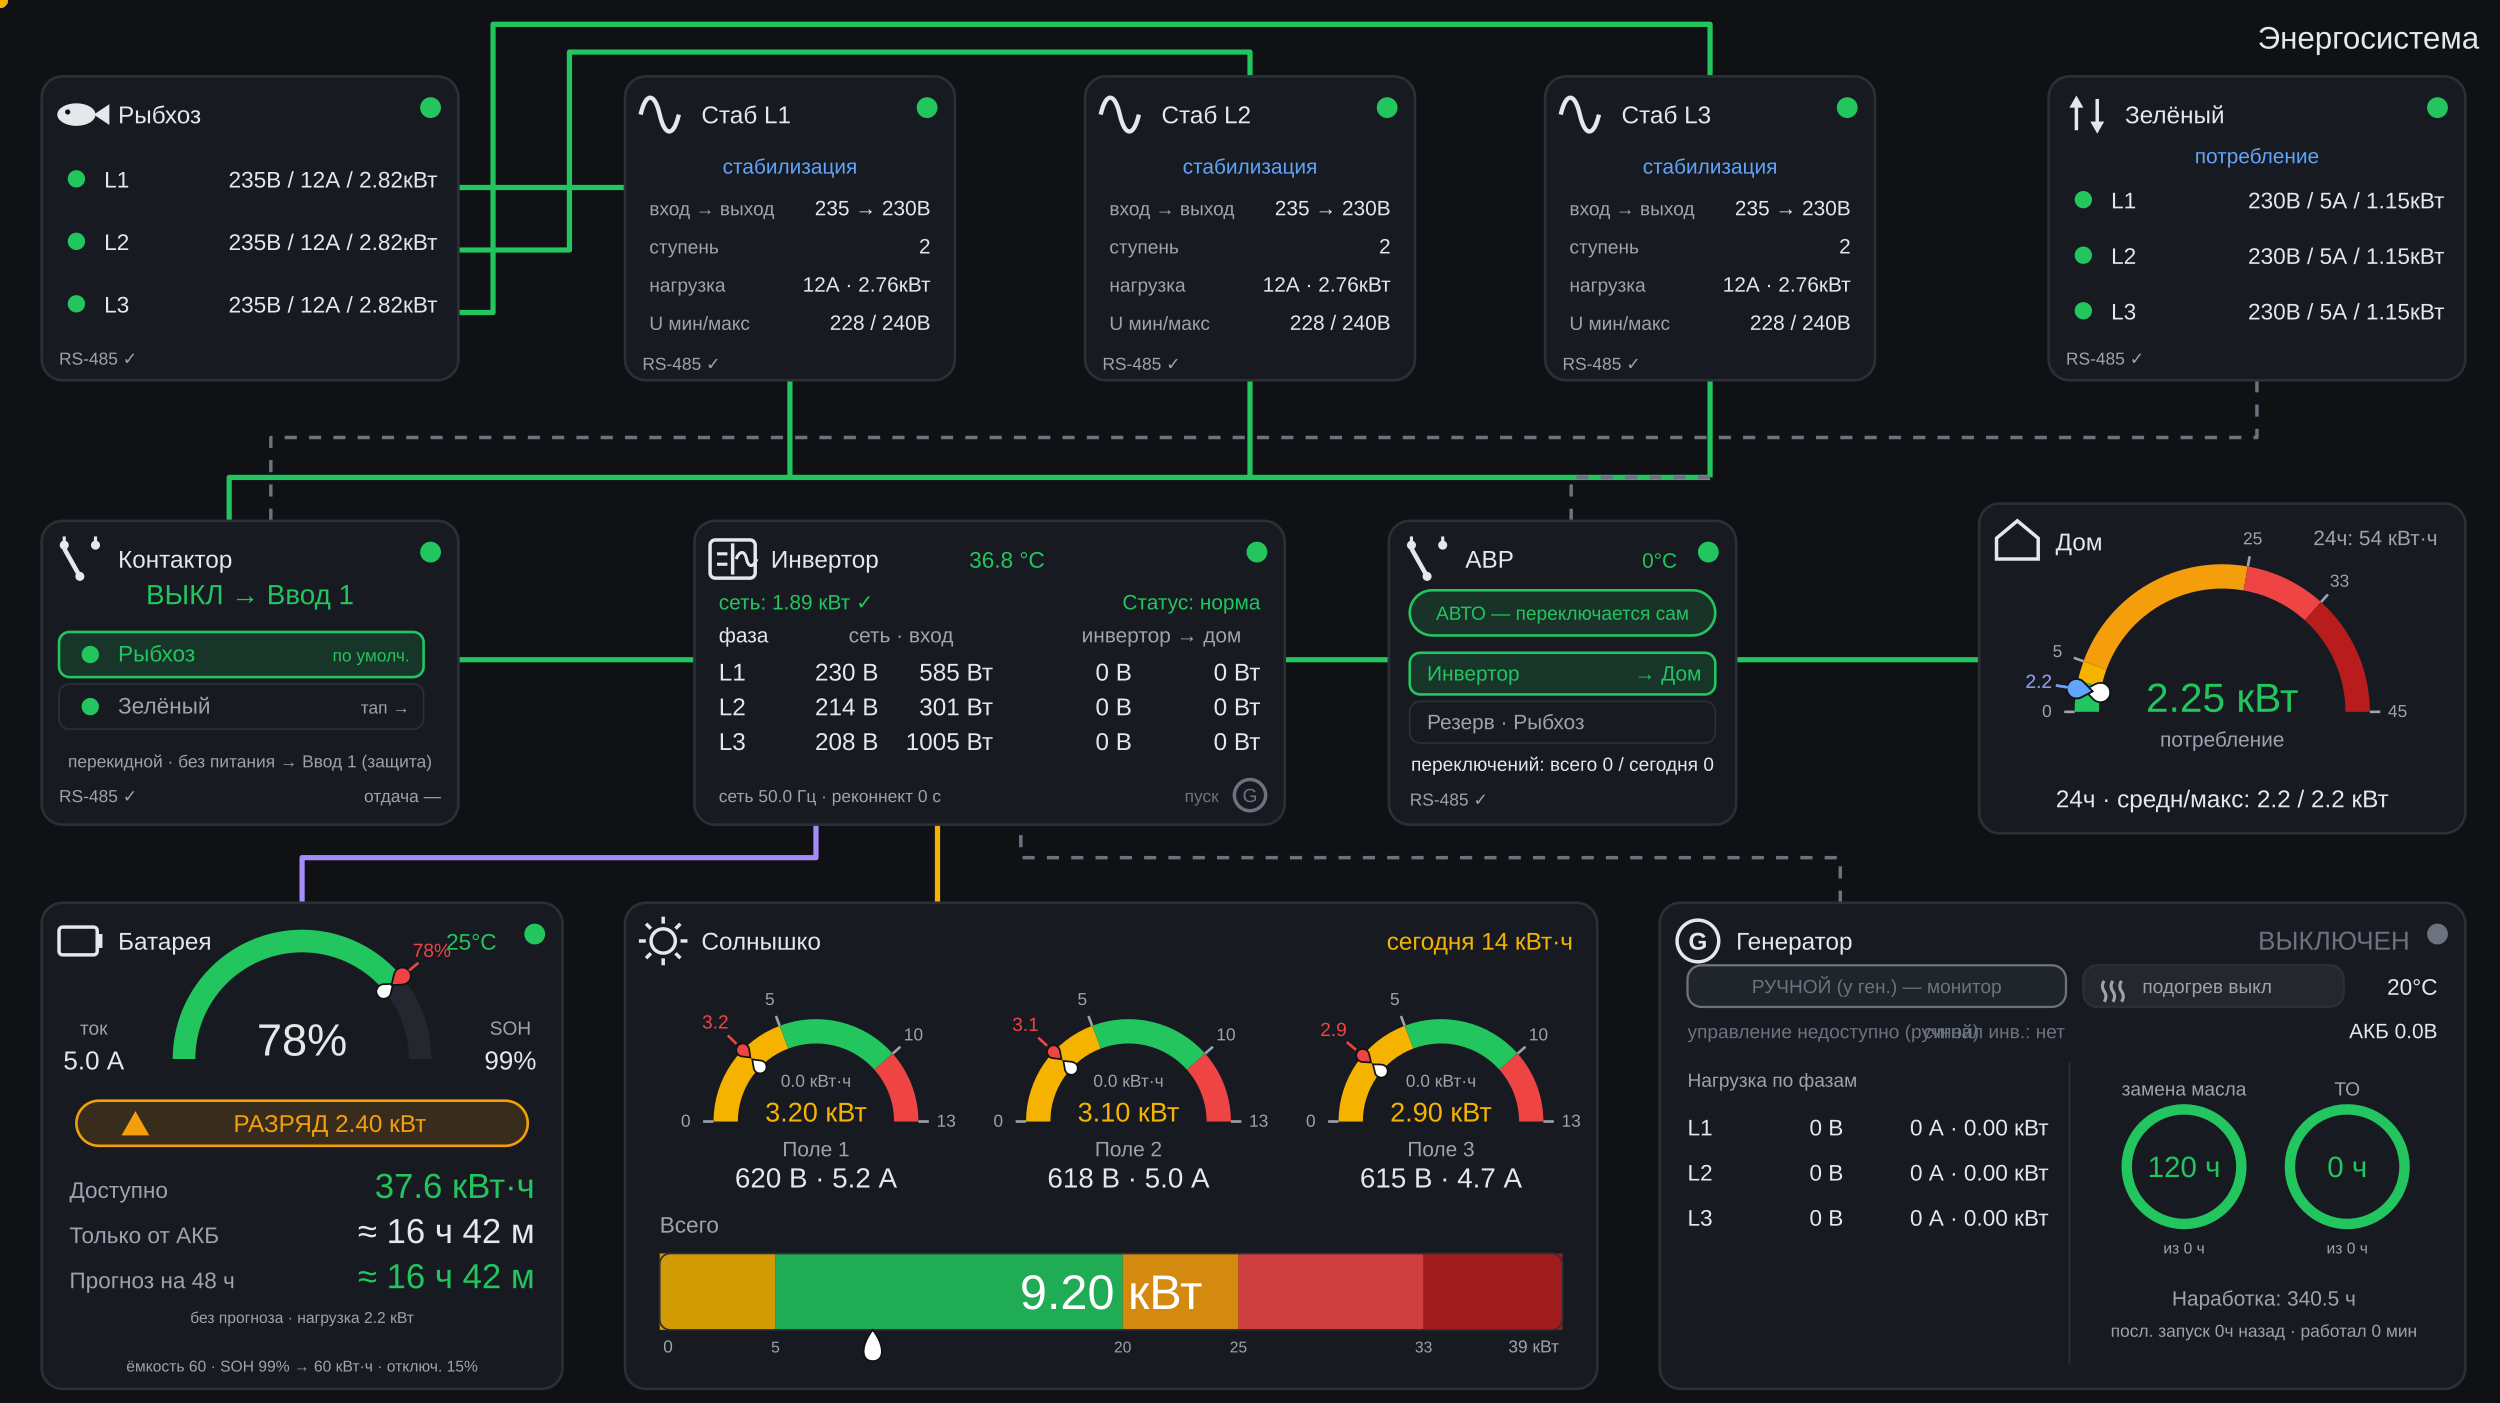
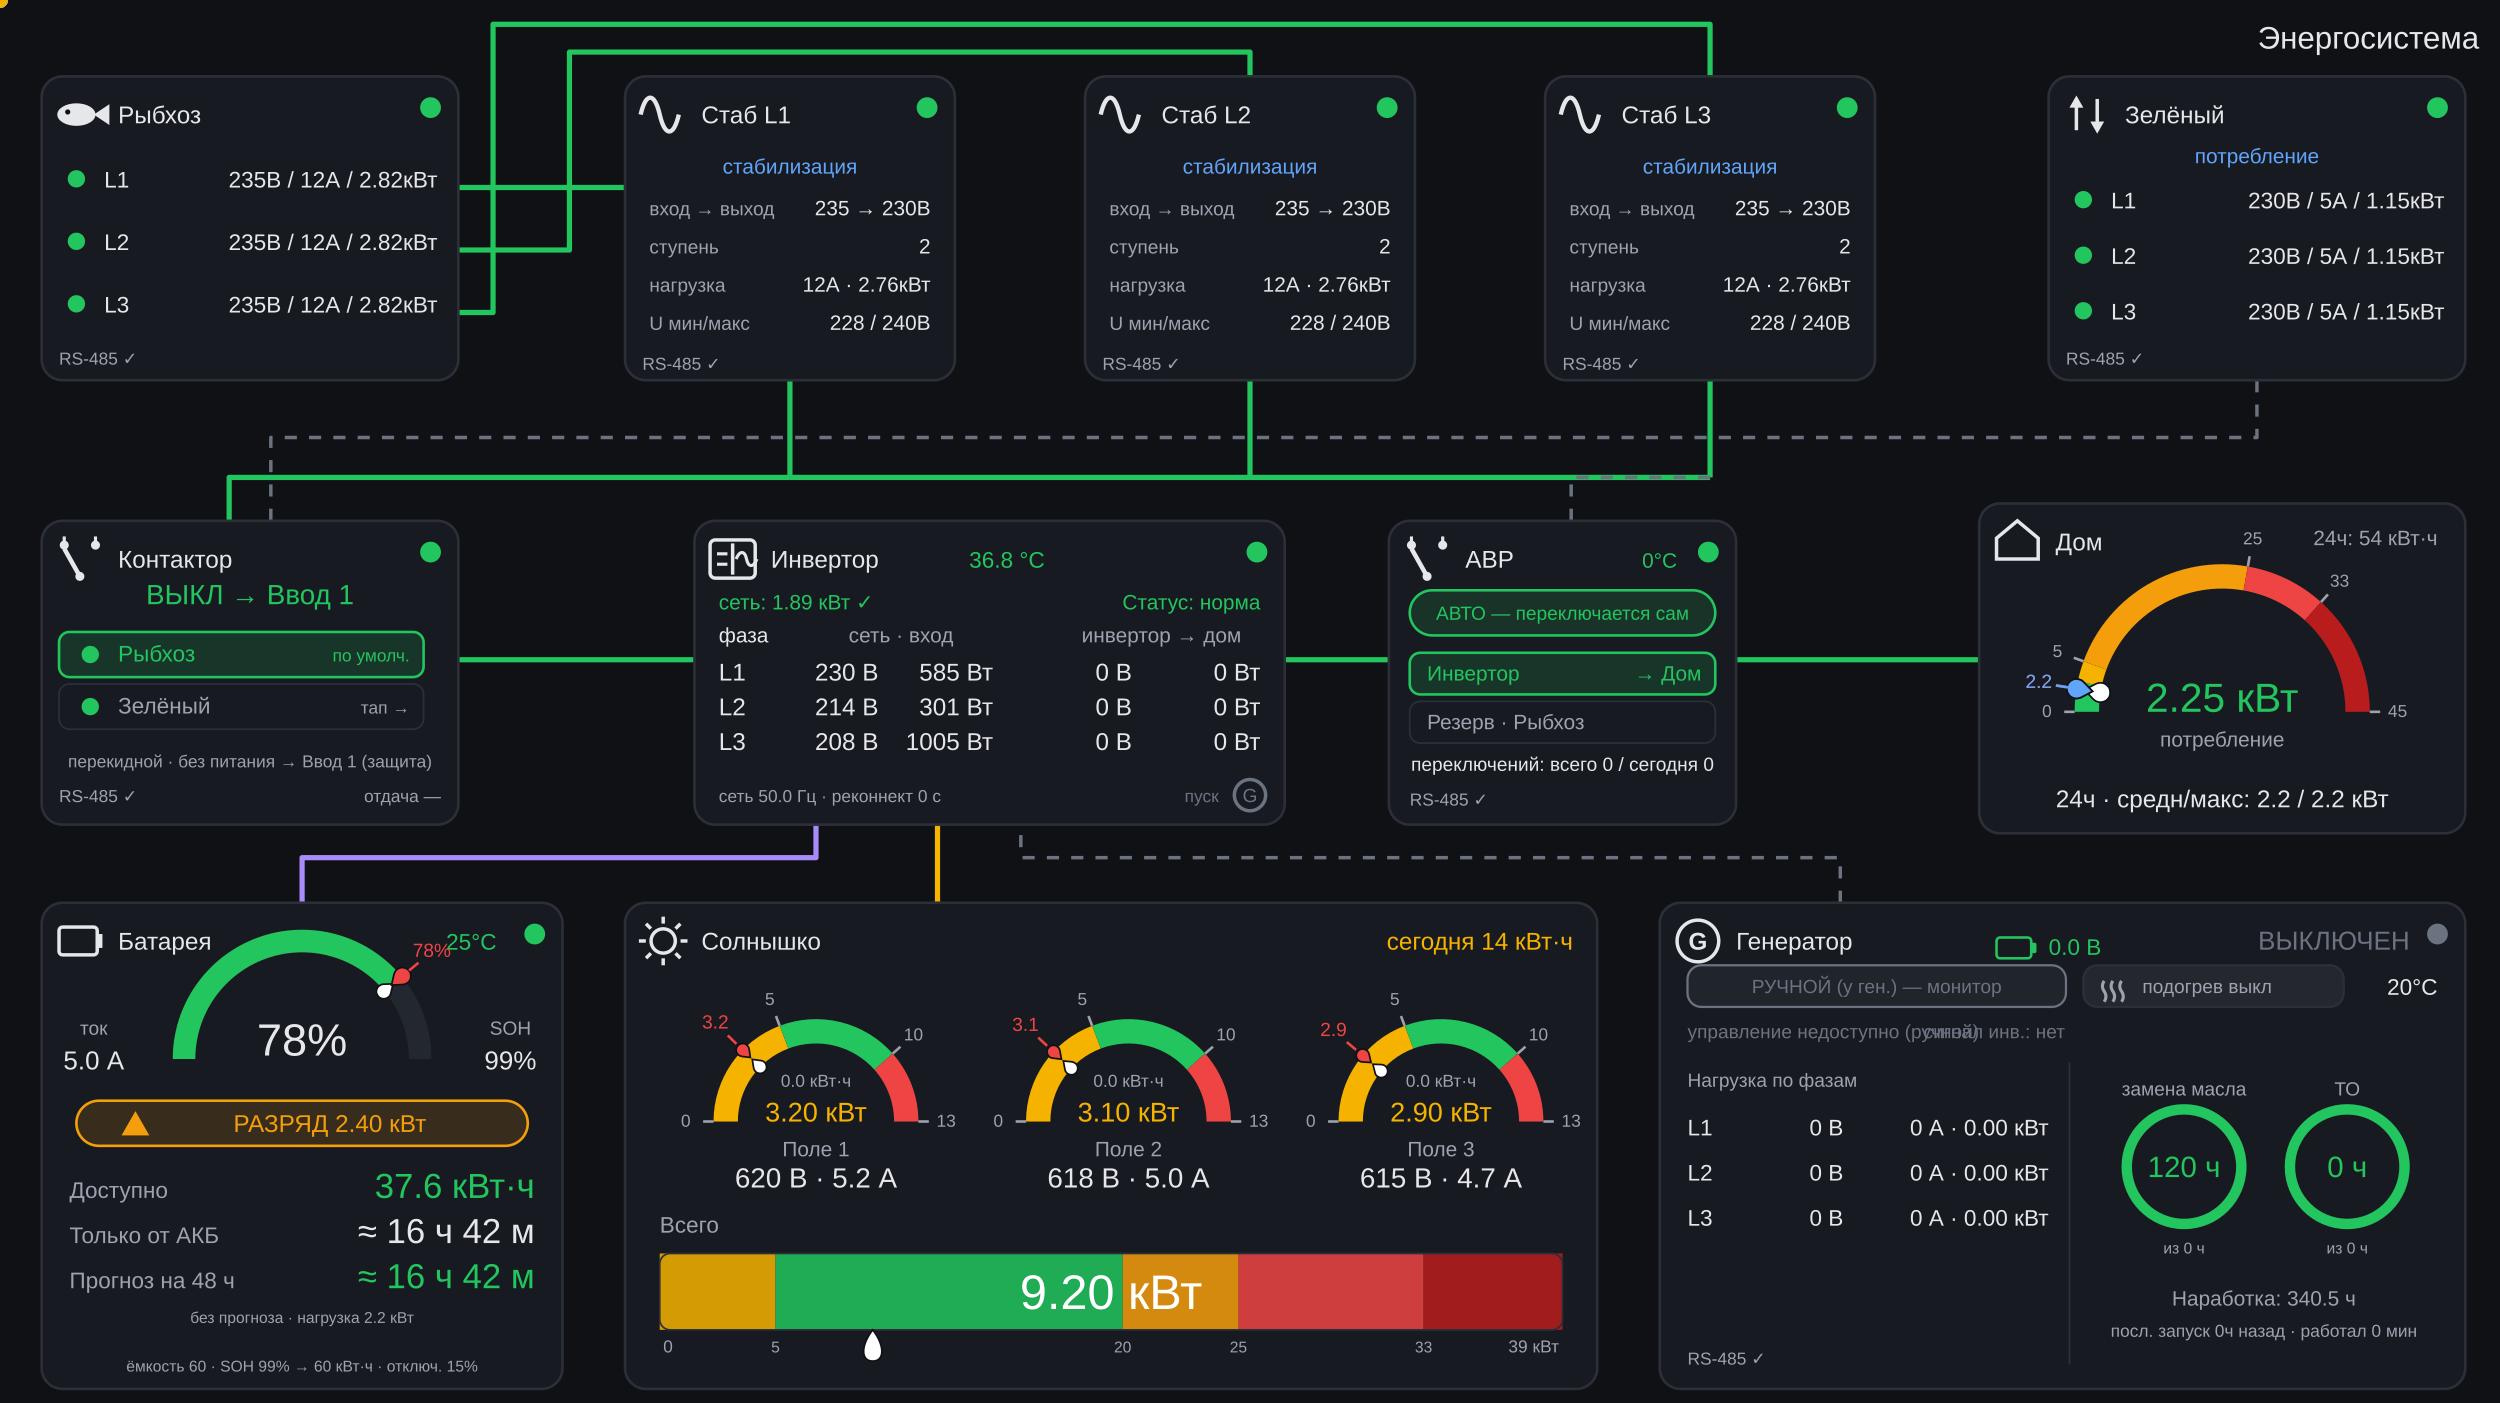
<svg xmlns="http://www.w3.org/2000/svg" viewBox="0 0 1440 808" font-family="Arial,Helvetica,sans-serif">
  <rect x="0" y="0" width="1440" height="830" fill="#0f1115" />
  <text x="1428" y="28" font-size="18" fill="#e5e7eb" text-anchor="end">Энергосистема</text>
  <polyline fill="none" stroke="#22c55e" stroke-width="3" stroke-linejoin="round" points="264,108 360,108 " />
  <circle r="4.5" fill="#22c55e">
    <animateMotion dur="1.85s" repeatCount="indefinite" begin="-0.00s" path="M 264,108 360,108" />
  </circle>
  <polyline fill="none" stroke="#22c55e" stroke-width="3" stroke-linejoin="round" points="264,144 328,144 328,30 720,30 720,44 " />
  <circle r="4.5" fill="#22c55e">
    <animateMotion dur="11.23s" repeatCount="indefinite" begin="-0.00s" path="M 264,144 328,144 328,30 720,30 720,44" />
  </circle>
  <circle r="4.5" fill="#22c55e">
    <animateMotion dur="11.23s" repeatCount="indefinite" begin="-2.25s" path="M 264,144 328,144 328,30 720,30 720,44" />
  </circle>
  <circle r="4.5" fill="#22c55e">
    <animateMotion dur="11.23s" repeatCount="indefinite" begin="-4.49s" path="M 264,144 328,144 328,30 720,30 720,44" />
  </circle>
  <circle r="4.5" fill="#22c55e">
    <animateMotion dur="11.23s" repeatCount="indefinite" begin="-6.74s" path="M 264,144 328,144 328,30 720,30 720,44" />
  </circle>
  <circle r="4.5" fill="#22c55e">
    <animateMotion dur="11.23s" repeatCount="indefinite" begin="-8.98s" path="M 264,144 328,144 328,30 720,30 720,44" />
  </circle>
  <polyline fill="none" stroke="#22c55e" stroke-width="3" stroke-linejoin="round" points="264,180 284,180 284,14 985,14 985,44 " />
  <circle r="4.5" fill="#22c55e">
    <animateMotion dur="17.63s" repeatCount="indefinite" begin="-0.00s" path="M 264,180 284,180 284,14 985,14 985,44" />
  </circle>
  <circle r="4.5" fill="#22c55e">
    <animateMotion dur="17.63s" repeatCount="indefinite" begin="-2.20s" path="M 264,180 284,180 284,14 985,14 985,44" />
  </circle>
  <circle r="4.5" fill="#22c55e">
    <animateMotion dur="17.63s" repeatCount="indefinite" begin="-4.41s" path="M 264,180 284,180 284,14 985,14 985,44" />
  </circle>
  <circle r="4.5" fill="#22c55e">
    <animateMotion dur="17.63s" repeatCount="indefinite" begin="-6.61s" path="M 264,180 284,180 284,14 985,14 985,44" />
  </circle>
  <circle r="4.5" fill="#22c55e">
    <animateMotion dur="17.63s" repeatCount="indefinite" begin="-8.82s" path="M 264,180 284,180 284,14 985,14 985,44" />
  </circle>
  <circle r="4.5" fill="#22c55e">
    <animateMotion dur="17.63s" repeatCount="indefinite" begin="-11.02s" path="M 264,180 284,180 284,14 985,14 985,44" />
  </circle>
  <circle r="4.5" fill="#22c55e">
    <animateMotion dur="17.63s" repeatCount="indefinite" begin="-13.23s" path="M 264,180 284,180 284,14 985,14 985,44" />
  </circle>
  <circle r="4.5" fill="#22c55e">
    <animateMotion dur="17.63s" repeatCount="indefinite" begin="-15.43s" path="M 264,180 284,180 284,14 985,14 985,44" />
  </circle>
  <polyline fill="none" stroke="#22c55e" stroke-width="3" stroke-linejoin="round" points="455,219 455,275 " />
  <circle r="4.5" fill="#22c55e">
    <animateMotion dur="0.92s" repeatCount="indefinite" begin="-0.00s" path="M 455,219 455,275" />
  </circle>
  <polyline fill="none" stroke="#22c55e" stroke-width="3" stroke-linejoin="round" points="720,219 720,275 " />
  <circle r="4.5" fill="#22c55e">
    <animateMotion dur="0.92s" repeatCount="indefinite" begin="-0.00s" path="M 720,219 720,275" />
  </circle>
  <polyline fill="none" stroke="#22c55e" stroke-width="3" stroke-linejoin="round" points="985,219 985,275 " />
  <circle r="4.5" fill="#22c55e">
    <animateMotion dur="0.92s" repeatCount="indefinite" begin="-0.00s" path="M 985,219 985,275" />
  </circle>
  <polyline fill="none" stroke="#22c55e" stroke-width="3" stroke-linejoin="round" points="455,275 985,275 " />
  <polyline fill="none" stroke="#22c55e" stroke-width="3" stroke-linejoin="round" points="455,275 132,275 132,300 " />
  <circle r="4.5" fill="#22c55e">
    <animateMotion dur="5.70s" repeatCount="indefinite" begin="-0.00s" path="M 455,275 132,275 132,300" />
  </circle>
  <circle r="4.5" fill="#22c55e">
    <animateMotion dur="5.70s" repeatCount="indefinite" begin="-1.90s" path="M 455,275 132,275 132,300" />
  </circle>
  <circle r="4.5" fill="#22c55e">
    <animateMotion dur="5.70s" repeatCount="indefinite" begin="-3.80s" path="M 455,275 132,275 132,300" />
  </circle>
  <polyline fill="none" stroke="#6b7280" stroke-width="2" stroke-linejoin="round" stroke-dasharray="7 7" points="985,275 905,275 905,300 " />
  <polyline fill="none" stroke="#6b7280" stroke-width="2" stroke-linejoin="round" stroke-dasharray="7 7" points="1300,219 1300,252 156,252 156,300 " />
  <polyline fill="none" stroke="#22c55e" stroke-width="3" stroke-linejoin="round" points="264,380 400,380 " />
  <circle r="4.5" fill="#22c55e">
    <animateMotion dur="2.62s" repeatCount="indefinite" begin="-0.00s" path="M 264,380 400,380" />
  </circle>
  <polyline fill="none" stroke="#22c55e" stroke-width="3" stroke-linejoin="round" points="740,380 800,380 " />
  <circle r="4.5" fill="#22c55e">
    <animateMotion dur="0.86s" repeatCount="indefinite" begin="-0.00s" path="M 740,380 800,380" />
  </circle>
  <polyline fill="none" stroke="#22c55e" stroke-width="3" stroke-linejoin="round" points="1000,380 1140,380 " />
  <circle r="4.5" fill="#22c55e">
    <animateMotion dur="2.30s" repeatCount="indefinite" begin="-0.00s" path="M 1000,380 1140,380" />
  </circle>
  <polyline fill="none" stroke="#a78bfa" stroke-width="3" stroke-linejoin="round" points="174,520 174,494 470,494 470,475 " />
  <circle r="4.5" fill="#a78bfa">
    <animateMotion dur="6.13s" repeatCount="indefinite" begin="-0.00s" path="M 174,520 174,494 470,494 470,475" />
  </circle>
  <circle r="4.5" fill="#a78bfa">
    <animateMotion dur="6.13s" repeatCount="indefinite" begin="-2.04s" path="M 174,520 174,494 470,494 470,475" />
  </circle>
  <circle r="4.5" fill="#a78bfa">
    <animateMotion dur="6.13s" repeatCount="indefinite" begin="-4.09s" path="M 174,520 174,494 470,494 470,475" />
  </circle>
  <polyline fill="none" stroke="#f5b300" stroke-width="3" stroke-linejoin="round" points="540,520 540,475 " />
  <circle r="4.5" fill="#f5b300">
    <animateMotion dur="0.39s" repeatCount="indefinite" begin="-0.00s" path="M 540,520 540,475" />
  </circle>
  <polyline fill="none" stroke="#6b7280" stroke-width="2" stroke-linejoin="round" stroke-dasharray="7 7" points="1060,520 1060,494 588,494 588,475 " />
  <rect x="24" y="44" width="240" height="175" rx="12" fill="#171a20" stroke="#2b2f38" stroke-width="1.5" />
  <g fill="#e5e7eb">
    <ellipse cx="44" cy="66" rx="11" ry="6.5" />
    <polygon points="54,66 63,60 63,72" />
  </g>
  <circle cx="39" cy="64.5" r="1.5" fill="#0f1115" />
  <text x="68" y="71" font-size="14" fill="#e5e7eb" text-anchor="start">Рыбхоз</text>
  <circle cx="248" cy="62" r="6" fill="#22c55e" />
  <circle cx="44" cy="103" r="5" fill="#22c55e" />
  <text x="60" y="108" font-size="13" fill="#e5e7eb" text-anchor="start">L1</text>
  <text x="252" y="108" font-size="13" fill="#e5e7eb" text-anchor="end">235В / 12А / 2.82кВт</text>
  <circle cx="44" cy="139" r="5" fill="#22c55e" />
  <text x="60" y="144" font-size="13" fill="#e5e7eb" text-anchor="start">L2</text>
  <text x="252" y="144" font-size="13" fill="#e5e7eb" text-anchor="end">235В / 12А / 2.82кВт</text>
  <circle cx="44" cy="175" r="5" fill="#22c55e" />
  <text x="60" y="180" font-size="13" fill="#e5e7eb" text-anchor="start">L3</text>
  <text x="252" y="180" font-size="13" fill="#e5e7eb" text-anchor="end">235В / 12А / 2.82кВт</text>
  <text x="34" y="210" font-size="10" fill="#9ca3af" text-anchor="start">RS-485 ✓</text>
  <rect x="360" y="44" width="190" height="175" rx="12" fill="#171a20" stroke="#2b2f38" stroke-width="1.5" />
  <path d="M 369 66 c 3,-13 8,-13 11,0 c 3,13 8,13 11,0" fill="none" stroke="#e5e7eb" stroke-width="2.5" />
  <text x="404" y="71" font-size="14" fill="#e5e7eb" text-anchor="start">Стаб L1</text>
  <circle cx="534" cy="62" r="6" fill="#22c55e" />
  <text x="370" y="213" font-size="10" fill="#9ca3af" text-anchor="start">RS-485 ✓</text>
  <text x="455" y="100" font-size="12" fill="#60a5fa" text-anchor="middle">стабилизация</text>
  <text x="374" y="124" font-size="11" fill="#9ca3af" text-anchor="start">вход → выход</text>
  <text x="536" y="124" font-size="12" fill="#e5e7eb" text-anchor="end">235 → 230В</text>
  <text x="374" y="146" font-size="11" fill="#9ca3af" text-anchor="start">ступень</text>
  <text x="536" y="146" font-size="12" fill="#e5e7eb" text-anchor="end">2</text>
  <text x="374" y="168" font-size="11" fill="#9ca3af" text-anchor="start">нагрузка</text>
  <text x="536" y="168" font-size="12" fill="#e5e7eb" text-anchor="end">12А · 2.76кВт</text>
  <text x="374" y="190" font-size="11" fill="#9ca3af" text-anchor="start">U мин/макс</text>
  <text x="536" y="190" font-size="12" fill="#e5e7eb" text-anchor="end">228 / 240В</text>
  <rect x="625" y="44" width="190" height="175" rx="12" fill="#171a20" stroke="#2b2f38" stroke-width="1.5" />
  <path d="M 634 66 c 3,-13 8,-13 11,0 c 3,13 8,13 11,0" fill="none" stroke="#e5e7eb" stroke-width="2.5" />
  <text x="669" y="71" font-size="14" fill="#e5e7eb" text-anchor="start">Стаб L2</text>
  <circle cx="799" cy="62" r="6" fill="#22c55e" />
  <text x="635" y="213" font-size="10" fill="#9ca3af" text-anchor="start">RS-485 ✓</text>
  <text x="720" y="100" font-size="12" fill="#60a5fa" text-anchor="middle">стабилизация</text>
  <text x="639" y="124" font-size="11" fill="#9ca3af" text-anchor="start">вход → выход</text>
  <text x="801" y="124" font-size="12" fill="#e5e7eb" text-anchor="end">235 → 230В</text>
  <text x="639" y="146" font-size="11" fill="#9ca3af" text-anchor="start">ступень</text>
  <text x="801" y="146" font-size="12" fill="#e5e7eb" text-anchor="end">2</text>
  <text x="639" y="168" font-size="11" fill="#9ca3af" text-anchor="start">нагрузка</text>
  <text x="801" y="168" font-size="12" fill="#e5e7eb" text-anchor="end">12А · 2.76кВт</text>
  <text x="639" y="190" font-size="11" fill="#9ca3af" text-anchor="start">U мин/макс</text>
  <text x="801" y="190" font-size="12" fill="#e5e7eb" text-anchor="end">228 / 240В</text>
  <rect x="890" y="44" width="190" height="175" rx="12" fill="#171a20" stroke="#2b2f38" stroke-width="1.5" />
  <path d="M 899 66 c 3,-13 8,-13 11,0 c 3,13 8,13 11,0" fill="none" stroke="#e5e7eb" stroke-width="2.5" />
  <text x="934" y="71" font-size="14" fill="#e5e7eb" text-anchor="start">Стаб L3</text>
  <circle cx="1064" cy="62" r="6" fill="#22c55e" />
  <text x="900" y="213" font-size="10" fill="#9ca3af" text-anchor="start">RS-485 ✓</text>
  <text x="985" y="100" font-size="12" fill="#60a5fa" text-anchor="middle">стабилизация</text>
  <text x="904" y="124" font-size="11" fill="#9ca3af" text-anchor="start">вход → выход</text>
  <text x="1066" y="124" font-size="12" fill="#e5e7eb" text-anchor="end">235 → 230В</text>
  <text x="904" y="146" font-size="11" fill="#9ca3af" text-anchor="start">ступень</text>
  <text x="1066" y="146" font-size="12" fill="#e5e7eb" text-anchor="end">2</text>
  <text x="904" y="168" font-size="11" fill="#9ca3af" text-anchor="start">нагрузка</text>
  <text x="1066" y="168" font-size="12" fill="#e5e7eb" text-anchor="end">12А · 2.76кВт</text>
  <text x="904" y="190" font-size="11" fill="#9ca3af" text-anchor="start">U мин/макс</text>
  <text x="1066" y="190" font-size="12" fill="#e5e7eb" text-anchor="end">228 / 240В</text>
  <rect x="1180" y="44" width="240" height="175" rx="12" fill="#171a20" stroke="#2b2f38" stroke-width="1.5" />
  <line x1="1196" y1="75" x2="1196" y2="60" stroke="#e5e7eb" stroke-width="2" />
  <polygon points="1196,55 1192,62 1200,62" fill="#e5e7eb" />
  <line x1="1208" y1="57" x2="1208" y2="72" stroke="#e5e7eb" stroke-width="2" />
  <polygon points="1208,77 1212,70 1204,70" fill="#e5e7eb" />
  <text x="1224" y="71" font-size="14" fill="#e5e7eb" text-anchor="start">Зелёный</text>
  <circle cx="1404" cy="62" r="6" fill="#22c55e" />
  <text x="1300" y="94" font-size="12" fill="#60a5fa" text-anchor="middle">потребление</text>
  <circle cx="1200" cy="115" r="5" fill="#22c55e" />
  <text x="1216" y="120" font-size="13" fill="#e5e7eb" text-anchor="start">L1</text>
  <text x="1408" y="120" font-size="13" fill="#e5e7eb" text-anchor="end">230В / 5А / 1.15кВт</text>
  <circle cx="1200" cy="147" r="5" fill="#22c55e" />
  <text x="1216" y="152" font-size="13" fill="#e5e7eb" text-anchor="start">L2</text>
  <text x="1408" y="152" font-size="13" fill="#e5e7eb" text-anchor="end">230В / 5А / 1.15кВт</text>
  <circle cx="1200" cy="179" r="5" fill="#22c55e" />
  <text x="1216" y="184" font-size="13" fill="#e5e7eb" text-anchor="start">L3</text>
  <text x="1408" y="184" font-size="13" fill="#e5e7eb" text-anchor="end">230В / 5А / 1.15кВт</text>
  <text x="1190" y="210" font-size="10" fill="#9ca3af" text-anchor="start">RS-485 ✓</text>
  <rect x="24" y="300" width="240" height="175" rx="12" fill="#171a20" stroke="#2b2f38" stroke-width="1.5" />
  <circle cx="37" cy="314" r="2.6" fill="#e5e7eb" />
  <circle cx="55" cy="314" r="2.6" fill="#e5e7eb" />
  <circle cx="46" cy="332" r="2.6" fill="#e5e7eb" />
  <line x1="37" y1="314" x2="37" y2="309" stroke="#e5e7eb" stroke-width="1.8" />
  <line x1="55" y1="314" x2="55" y2="309" stroke="#e5e7eb" stroke-width="1.8" />
  <line x1="46" y1="332" x2="37" y2="316" stroke="#e5e7eb" stroke-width="2.6" />
  <text x="68" y="327" font-size="14" fill="#e5e7eb" text-anchor="start">Контактор</text>
  <circle cx="248" cy="318" r="6" fill="#22c55e" />
  <text x="144" y="348" font-size="16" fill="#22c55e" text-anchor="middle">ВЫКЛ → Ввод 1</text>
  <rect x="34" y="364" width="210" height="26" rx="6" fill="#22c55e" fill-opacity="0.16" stroke="#22c55e" stroke-width="1.5" />
  <circle cx="52" cy="377" r="5" fill="#22c55e" />
  <text x="68" y="381" font-size="13" fill="#22c55e" text-anchor="start">Рыбхоз</text>
  <text x="236" y="381" font-size="10" fill="#22c55e" text-anchor="end">по умолч.</text>
  <rect x="34" y="394" width="210" height="26" rx="6" fill="none" stroke="#2b2f38" stroke-width="1" />
  <circle cx="52" cy="407" r="5" fill="#22c55e" />
  <text x="68" y="411" font-size="13" fill="#9ca3af" text-anchor="start">Зелёный</text>
  <text x="236" y="411" font-size="10" fill="#9ca3af" text-anchor="end">тап →</text>
  <rect x="34" y="394" width="210" height="26" rx="6" fill="transparent" style="cursor:pointer" data-act="contactor" data-val="in2" />
  <text x="144" y="442" font-size="10" fill="#9ca3af" text-anchor="middle">перекидной · без питания → Ввод 1 (защита)</text>
  <text x="34" y="462" font-size="10" fill="#9ca3af" text-anchor="start">RS-485 ✓</text>
  <text x="254" y="462" font-size="10" fill="#9ca3af" text-anchor="end">отдача —</text>
  <rect x="400" y="300" width="340" height="175" rx="12" fill="#171a20" stroke="#2b2f38" stroke-width="1.5" />
  <rect x="409" y="311" width="26" height="22" rx="3" fill="none" stroke="#e5e7eb" stroke-width="2" />
  <line x1="422" y1="313" x2="422" y2="331" stroke="#e5e7eb" stroke-width="2" />
  <path d="M 424 322 c 2,-5 5,-5 6,0 c 1,5 4,5 6,0" fill="none" stroke="#e5e7eb" stroke-width="1.8" />
  <line x1="413" y1="319" x2="419" y2="319" stroke="#e5e7eb" stroke-width="1.8" />
  <line x1="413" y1="325" x2="419" y2="325" stroke="#e5e7eb" stroke-width="1.8" />
  <text x="444" y="327" font-size="14" fill="#e5e7eb" text-anchor="start">Инвертор</text>
  <circle cx="724" cy="318" r="6" fill="#22c55e" />
  <text x="580" y="327" font-size="13" fill="#22c55e" text-anchor="middle">36.8 °C</text>
  <text x="414" y="351" font-size="12" fill="#22c55e" text-anchor="start">сеть: 1.89 кВт ✓</text>
  <text x="726" y="351" font-size="12" fill="#22c55e" text-anchor="end">Статус: норма</text>
  <text x="414" y="370" font-size="12" fill="#e5e7eb" text-anchor="start">фаза</text>
  <text x="519" y="370" font-size="12" fill="#9ca3af" text-anchor="middle">сеть · вход</text>
  <text x="669" y="370" font-size="12" fill="#9ca3af" text-anchor="middle">инвертор → дом</text>
  <text x="414" y="392" font-size="14" fill="#e5e7eb" text-anchor="start">L1</text>
  <text x="506" y="392" font-size="14" fill="#e5e7eb" text-anchor="end">230 В</text>
  <text x="572" y="392" font-size="14" fill="#e5e7eb" text-anchor="end">585 Вт</text>
  <text x="652" y="392" font-size="14" fill="#e5e7eb" text-anchor="end">0 В</text>
  <text x="726" y="392" font-size="14" fill="#e5e7eb" text-anchor="end">0 Вт</text>
  <text x="414" y="412" font-size="14" fill="#e5e7eb" text-anchor="start">L2</text>
  <text x="506" y="412" font-size="14" fill="#e5e7eb" text-anchor="end">214 В</text>
  <text x="572" y="412" font-size="14" fill="#e5e7eb" text-anchor="end">301 Вт</text>
  <text x="652" y="412" font-size="14" fill="#e5e7eb" text-anchor="end">0 В</text>
  <text x="726" y="412" font-size="14" fill="#e5e7eb" text-anchor="end">0 Вт</text>
  <text x="414" y="432" font-size="14" fill="#e5e7eb" text-anchor="start">L3</text>
  <text x="506" y="432" font-size="14" fill="#e5e7eb" text-anchor="end">208 В</text>
  <text x="572" y="432" font-size="14" fill="#e5e7eb" text-anchor="end">1005 Вт</text>
  <text x="652" y="432" font-size="14" fill="#e5e7eb" text-anchor="end">0 В</text>
  <text x="726" y="432" font-size="14" fill="#e5e7eb" text-anchor="end">0 Вт</text>
  <text x="414" y="462" font-size="10" fill="#9ca3af" text-anchor="start">сеть 50.0 Гц · реконнект 0 с</text>
  <text x="702" y="462" font-size="10" fill="#6b7280" text-anchor="end">пуск</text>
  <circle cx="720" cy="458" r="9" fill="none" stroke="#6b7280" stroke-width="2" />
  <text x="720" y="462" font-size="11" fill="#6b7280" text-anchor="middle">G</text>
  <rect x="800" y="300" width="200" height="175" rx="12" fill="#171a20" stroke="#2b2f38" stroke-width="1.5" />
  <circle cx="813" cy="314" r="2.6" fill="#e5e7eb" />
  <circle cx="831" cy="314" r="2.6" fill="#e5e7eb" />
  <circle cx="822" cy="332" r="2.6" fill="#e5e7eb" />
  <line x1="813" y1="314" x2="813" y2="309" stroke="#e5e7eb" stroke-width="1.8" />
  <line x1="831" y1="314" x2="831" y2="309" stroke="#e5e7eb" stroke-width="1.8" />
  <line x1="822" y1="332" x2="813" y2="316" stroke="#e5e7eb" stroke-width="2.6" />
  <text x="844" y="327" font-size="14" fill="#e5e7eb" text-anchor="start">АВР</text>
  <circle cx="984" cy="318" r="6" fill="#22c55e" />
  <text x="966" y="327" font-size="12" fill="#22c55e" text-anchor="end">0°C</text>
  <rect x="812" y="340" width="176" height="26" rx="13" fill="#22c55e" fill-opacity="0.15" stroke="#22c55e" stroke-width="1.5" />
  <text x="900" y="357" font-size="11" fill="#22c55e" text-anchor="middle">АВТО — переключается сам</text>
  <rect x="812" y="376" width="176" height="24" rx="6" fill="#22c55e" fill-opacity="0.16" stroke="#22c55e" stroke-width="1.5" />
  <text x="822" y="392" font-size="12" fill="#22c55e" text-anchor="start">Инвертор</text>
  <text x="980" y="392" font-size="12" fill="#22c55e" text-anchor="end">→ Дом</text>
  <rect x="812" y="404" width="176" height="24" rx="6" fill="none" stroke="#2b2f38" stroke-width="1" />
  <text x="822" y="420" font-size="12" fill="#9ca3af" text-anchor="start">Резерв · Рыбхоз</text>
  <text x="900" y="444" font-size="11" fill="#e5e7eb" text-anchor="middle">переключений: всего 0 / сегодня 0</text>
  <text x="812" y="464" font-size="10" fill="#9ca3af" text-anchor="start">RS-485 ✓</text>
  <rect x="1140" y="290" width="280" height="190" rx="12" fill="#171a20" stroke="#2b2f38" stroke-width="1.5" />
  <path d="M 1150 322 L 1150 310 L 1162 300 L 1174 310 L 1174 322 Z" fill="none" stroke="#e5e7eb" stroke-width="2" />
  <text x="1184" y="317" font-size="14" fill="#e5e7eb" text-anchor="start">Дом</text>
  <text x="1404" y="314" font-size="12" fill="#9ca3af" text-anchor="end">24ч: 54 кВт·ч</text>
  <path fill="none" stroke="#23272f" stroke-width="14" stroke-linecap="butt" d="M 1202.0 410.0 A 78 78 0 0 1 1358.0 410.0" />
  <path fill="none" stroke="#22c55e" stroke-width="14" stroke-linecap="butt" d="M 1202.0 410.0 A 78 78 0 0 1 1203.7 393.8" />
  <path fill="none" stroke="#f5b300" stroke-width="14" stroke-linecap="butt" d="M 1203.7 393.8 A 78 78 0 0 1 1206.7 383.3" />
  <path fill="none" stroke="#f59e0b" stroke-width="14" stroke-linecap="butt" d="M 1206.7 383.3 A 78 78 0 0 1 1293.5 333.2" />
  <path fill="none" stroke="#ef4444" stroke-width="14" stroke-linecap="butt" d="M 1293.5 333.2 A 78 78 0 0 1 1332.2 352.0" />
  <path fill="none" stroke="#b91c1c" stroke-width="14" stroke-linecap="butt" d="M 1332.2 352.0 A 78 78 0 0 1 1358.0 410.0" />
  <path d="M 1200.6,397.4 L 1207.2,393.9 L 1208.7,393.4 L 1210.3,393.3 L 1211.8,393.6 L 1213.1,394.3 L 1214.3,395.4 L 1215.1,396.7 L 1215.4,398.2 L 1215.4,399.8 L 1215.0,401.3 L 1214.1,402.6 L 1213.0,403.6 L 1211.6,404.2 L 1210.0,404.5 L 1208.5,404.3 L 1207.1,403.8 L 1205.8,402.8 Z" fill="#ffffff" stroke="#0f1115" stroke-width="1" />
  <text x="1280" y="410" font-size="23.4" fill="#22c55e" text-anchor="middle">2.25 кВт</text>
  <text x="1280" y="430" font-size="12" fill="#9ca3af" text-anchor="middle">потребление</text>
  <polyline fill="none" stroke="#9ca3af" stroke-width="1.5" stroke-linejoin="round" points="1195,410 1189,410 " />
  <text x="1179" y="413" font-size="10" fill="#9ca3af" text-anchor="middle">0</text>
  <polyline fill="none" stroke="#9ca3af" stroke-width="1.5" stroke-linejoin="round" points="1200.126,380.928 1194.488,378.876 " />
  <text x="1185.091" y="378.456" font-size="10" fill="#9ca3af" text-anchor="middle">5</text>
  <polyline fill="none" stroke="#9ca3af" stroke-width="1.5" stroke-linejoin="round" points="1294.76,326.291 1295.802,320.382 " />
  <text x="1297.538" y="313.534" font-size="10" fill="#9ca3af" text-anchor="middle">25</text>
  <polyline fill="none" stroke="#9ca3af" stroke-width="1.5" stroke-linejoin="round" points="1336.876,346.833 1340.891,342.374 " />
  <text x="1347.582" y="337.942" font-size="10" fill="#9ca3af" text-anchor="middle">33</text>
  <polyline fill="none" stroke="#9ca3af" stroke-width="1.5" stroke-linejoin="round" points="1365,410 1371,410 " />
  <text x="1381" y="413" font-size="10" fill="#9ca3af" text-anchor="middle">45</text>
  <path d="M 1205.3,398.2 L 1198.7,401.7 L 1197.2,402.2 L 1195.7,402.3 L 1194.2,402.0 L 1192.8,401.3 L 1191.7,400.2 L 1190.9,398.9 L 1190.5,397.4 L 1190.5,395.8 L 1191.0,394.3 L 1191.8,393.0 L 1193.0,392.0 L 1194.4,391.3 L 1195.9,391.1 L 1197.4,391.3 L 1198.9,391.8 L 1200.1,392.8 Z" fill="#ef4444" stroke="#0f1115" stroke-width="1" />
  <polyline fill="none" stroke="#ef4444" stroke-width="1.5" stroke-linejoin="round" points="1191.108,395.921 1184.194,394.826 " />
  <text x="1174.317" y="396.262" font-size="11" fill="#ef4444" text-anchor="middle">2.2</text>
  <path d="M 1205.3,398.2 L 1198.7,401.7 L 1197.2,402.2 L 1195.7,402.3 L 1194.2,402.0 L 1192.8,401.3 L 1191.7,400.2 L 1190.9,398.9 L 1190.5,397.4 L 1190.5,395.8 L 1191.0,394.3 L 1191.8,393.0 L 1193.0,392.0 L 1194.4,391.3 L 1195.9,391.1 L 1197.4,391.3 L 1198.9,391.8 L 1200.1,392.8 Z" fill="#60a5fa" stroke="#0f1115" stroke-width="1" />
  <polyline fill="none" stroke="#60a5fa" stroke-width="1.5" stroke-linejoin="round" points="1191.108,395.921 1184.194,394.826 " />
  <text x="1174.317" y="396.262" font-size="11" fill="#60a5fa" text-anchor="middle">2.2</text>
  <text x="1280" y="465" font-size="14" fill="#e5e7eb" text-anchor="middle">24ч · средн/макс: 2.2 / 2.2 кВт</text>
  <rect x="24" y="520" width="300" height="280" rx="12" fill="#171a20" stroke="#2b2f38" stroke-width="1.5" />
  <rect x="34" y="534" width="22" height="16" rx="2" fill="none" stroke="#e5e7eb" stroke-width="2" />
  <rect x="56" y="538" width="3" height="8" fill="#e5e7eb" />
  <text x="68" y="547" font-size="14" fill="#e5e7eb" text-anchor="start">Батарея</text>
  <circle cx="308" cy="538" r="6" fill="#22c55e" />
  <text x="286" y="547" font-size="13" fill="#22c55e" text-anchor="end">25°C</text>
  <path fill="none" stroke="#23272f" stroke-width="13" stroke-linecap="butt" d="M 106.0 610.0 A 68 68 0 0 1 242.0 610.0" />
  <path fill="none" stroke="#22c55e" stroke-width="13" stroke-linecap="butt" d="M 106.0 610.0 A 68 68 0 0 1 226.4 566.7" />
  <path d="M 226.4,566.7 L 225.1,572.1 L 224.7,573.2 L 224.0,574.1 L 223.0,574.8 L 221.9,575.2 L 220.8,575.3 L 219.7,575.1 L 218.6,574.6 L 217.8,573.8 L 217.2,572.8 L 216.8,571.7 L 216.8,570.5 L 217.2,569.4 L 217.8,568.4 L 218.6,567.7 L 219.7,567.1 L 220.8,566.9 Z" fill="#ffffff" stroke="#0f1115" stroke-width="1" />
  <path d="M 225.5,567.4 L 227.0,561.0 L 227.5,559.8 L 228.3,558.7 L 229.4,557.9 L 230.7,557.4 L 232.0,557.3 L 233.4,557.6 L 234.6,558.2 L 235.6,559.1 L 236.3,560.2 L 236.6,561.5 L 236.6,562.9 L 236.3,564.2 L 235.6,565.3 L 234.6,566.2 L 233.3,566.8 L 232.0,567.1 Z" fill="#ef4444" stroke="#0f1115" stroke-width="1" />
  <polyline fill="none" stroke="#ef4444" stroke-width="1.5" stroke-linejoin="round" points="235.641,559.006 241.035,554.544 " />
  <text x="248.74" y="551.17" font-size="11" fill="#ef4444" text-anchor="middle">78%</text>
  <text x="174" y="608" font-size="26" fill="#e5e7eb" text-anchor="middle">78%</text>
  <text x="54" y="596" font-size="11" fill="#9ca3af" text-anchor="middle">ток</text>
  <text x="54" y="616" font-size="15" fill="#e5e7eb" text-anchor="middle">5.0 А</text>
  <text x="294" y="596" font-size="11" fill="#9ca3af" text-anchor="middle">SOH</text>
  <text x="294" y="616" font-size="15" fill="#e5e7eb" text-anchor="middle">99%</text>
  <rect x="44" y="634" width="260" height="26" rx="13" fill="#f59e0b" fill-opacity="0.15" stroke="#f59e0b" stroke-width="1.5" />
  <polygon points="70,654 78,640 86,654" fill="#f59e0b" />
  <text x="190" y="652" font-size="14" fill="#f59e0b" text-anchor="middle">РАЗРЯД 2.40 кВт</text>
  <text x="40" y="690" font-size="13" fill="#9ca3af" text-anchor="start">Доступно</text>
  <text x="308" y="690" font-size="20" fill="#22c55e" text-anchor="end">37.6 кВт·ч</text>
  <text x="40" y="716" font-size="13" fill="#9ca3af" text-anchor="start">Только от АКБ</text>
  <text x="308" y="716" font-size="20" fill="#e5e7eb" text-anchor="end">≈ 16 ч 42 м</text>
  <text x="40" y="742" font-size="13" fill="#9ca3af" text-anchor="start">Прогноз на 48 ч</text>
  <text x="308" y="742" font-size="20" fill="#22c55e" text-anchor="end">≈ 16 ч 42 м</text>
  <text x="174" y="762" font-size="9" fill="#9ca3af" text-anchor="middle">без прогноза · нагрузка 2.2 кВт</text>
  <text x="174" y="790" font-size="9" fill="#9ca3af" text-anchor="middle">ёмкость 60 · SOH 99% → 60 кВт·ч · отключ. 15%</text>
  <rect x="360" y="520" width="560" height="280" rx="12" fill="#171a20" stroke="#2b2f38" stroke-width="1.5" />
  <circle cx="382" cy="542" r="7" fill="none" stroke="#e5e7eb" stroke-width="2" />
  <line x1="392.0" y1="542.0" x2="396.0" y2="542.0" stroke="#e5e7eb" stroke-width="2" />
  <line x1="389.1" y1="534.9" x2="391.9" y2="532.1" stroke="#e5e7eb" stroke-width="2" />
  <line x1="382.0" y1="532.0" x2="382.0" y2="528.0" stroke="#e5e7eb" stroke-width="2" />
  <line x1="374.9" y1="534.9" x2="372.1" y2="532.1" stroke="#e5e7eb" stroke-width="2" />
  <line x1="372.0" y1="542.0" x2="368.0" y2="542.0" stroke="#e5e7eb" stroke-width="2" />
  <line x1="374.9" y1="549.1" x2="372.1" y2="551.9" stroke="#e5e7eb" stroke-width="2" />
  <line x1="382.0" y1="552.0" x2="382.0" y2="556.0" stroke="#e5e7eb" stroke-width="2" />
  <line x1="389.1" y1="549.1" x2="391.9" y2="551.9" stroke="#e5e7eb" stroke-width="2" />
  <text x="404" y="547" font-size="14" fill="#e5e7eb" text-anchor="start">Солнышко</text>
  <text x="906" y="547" font-size="14" fill="#f5b300" text-anchor="end">сегодня 14 кВт·ч</text>
  <path fill="none" stroke="#23272f" stroke-width="14" stroke-linecap="butt" d="M 418.0 646.0 A 52 52 0 0 1 522.0 646.0" />
  <path fill="none" stroke="#f5b300" stroke-width="14" stroke-linecap="butt" d="M 418.0 646.0 A 52 52 0 0 1 451.6 597.4" />
  <path fill="none" stroke="#22c55e" stroke-width="14" stroke-linecap="butt" d="M 451.6 597.4 A 52 52 0 0 1 508.9 611.5" />
  <path fill="none" stroke="#ef4444" stroke-width="14" stroke-linecap="butt" d="M 508.9 611.5 A 52 52 0 0 1 522.0 646.0" />
  <path d="M 433.3,610.2 L 438.3,610.9 L 439.3,611.1 L 440.2,611.7 L 440.9,612.4 L 441.3,613.3 L 441.5,614.4 L 441.5,615.4 L 441.1,616.4 L 440.5,617.2 L 439.7,617.8 L 438.7,618.2 L 437.7,618.3 L 436.7,618.1 L 435.7,617.7 L 435.0,617.0 L 434.4,616.1 L 434.1,615.1 Z" fill="#ffffff" stroke="#0f1115" stroke-width="1" />
  <text x="470" y="646" font-size="15.6" fill="#f5b300" text-anchor="middle">3.20 кВт</text>
  <text x="470" y="666" font-size="12" fill="#9ca3af" text-anchor="middle">Поле 1</text>
  <text x="470" y="626" font-size="10" fill="#9ca3af" text-anchor="middle">0.0 кВт·ч</text>
  <polyline fill="none" stroke="#9ca3af" stroke-width="1.5" stroke-linejoin="round" points="411,646 405,646 " />
  <text x="395" y="649" font-size="10" fill="#9ca3af" text-anchor="middle">0</text>
  <polyline fill="none" stroke="#9ca3af" stroke-width="1.5" stroke-linejoin="round" points="449.078,590.834 446.951,585.224 " />
  <text x="443.405" y="578.874" font-size="10" fill="#9ca3af" text-anchor="middle">5</text>
  <polyline fill="none" stroke="#9ca3af" stroke-width="1.5" stroke-linejoin="round" points="514.162,606.876 518.653,602.897 " />
  <text x="526.138" y="599.266" font-size="10" fill="#9ca3af" text-anchor="middle">10</text>
  <polyline fill="none" stroke="#9ca3af" stroke-width="1.5" stroke-linejoin="round" points="529,646 535,646 " />
  <text x="545" y="649" font-size="10" fill="#9ca3af" text-anchor="middle">13</text>
  <path d="M 432.2,609.1 L 427.3,608.5 L 426.3,608.2 L 425.4,607.7 L 424.7,606.9 L 424.2,606.0 L 424.0,605.0 L 424.1,604.0 L 424.5,603.0 L 425.1,602.2 L 425.9,601.5 L 426.9,601.2 L 427.9,601.0 L 428.9,601.2 L 429.9,601.7 L 430.6,602.4 L 431.2,603.2 L 431.5,604.2 Z" fill="#ef4444" stroke="#0f1115" stroke-width="1" />
  <polyline fill="none" stroke="#ef4444" stroke-width="1.5" stroke-linejoin="round" points="424.202,601.295 419.192,596.406 " />
  <text x="412.036" y="592.421" font-size="11" fill="#ef4444" text-anchor="middle">3.2</text>
  <text x="470" y="684" font-size="16" fill="#e5e7eb" text-anchor="middle">620 В · 5.2 А</text>
  <path fill="none" stroke="#23272f" stroke-width="14" stroke-linecap="butt" d="M 598.0 646.0 A 52 52 0 0 1 702.0 646.0" />
  <path fill="none" stroke="#f5b300" stroke-width="14" stroke-linecap="butt" d="M 598.0 646.0 A 52 52 0 0 1 631.6 597.4" />
  <path fill="none" stroke="#22c55e" stroke-width="14" stroke-linecap="butt" d="M 631.6 597.4 A 52 52 0 0 1 688.9 611.5" />
  <path fill="none" stroke="#ef4444" stroke-width="14" stroke-linecap="butt" d="M 688.9 611.5 A 52 52 0 0 1 702.0 646.0" />
  <path d="M 612.5,611.1 L 617.4,611.6 L 618.4,611.9 L 619.3,612.4 L 620.1,613.1 L 620.6,614.0 L 620.8,615.1 L 620.7,616.1 L 620.4,617.1 L 619.8,617.9 L 619.0,618.6 L 618.0,619.0 L 617.0,619.1 L 616.0,618.9 L 615.1,618.5 L 614.3,617.9 L 613.7,617.0 L 613.4,616.0 Z" fill="#ffffff" stroke="#0f1115" stroke-width="1" />
  <text x="650" y="646" font-size="15.6" fill="#f5b300" text-anchor="middle">3.10 кВт</text>
  <text x="650" y="666" font-size="12" fill="#9ca3af" text-anchor="middle">Поле 2</text>
  <text x="650" y="626" font-size="10" fill="#9ca3af" text-anchor="middle">0.0 кВт·ч</text>
  <polyline fill="none" stroke="#9ca3af" stroke-width="1.5" stroke-linejoin="round" points="591,646 585,646 " />
  <text x="575" y="649" font-size="10" fill="#9ca3af" text-anchor="middle">0</text>
  <polyline fill="none" stroke="#9ca3af" stroke-width="1.5" stroke-linejoin="round" points="629.078,590.834 626.951,585.224 " />
  <text x="623.405" y="578.874" font-size="10" fill="#9ca3af" text-anchor="middle">5</text>
  <polyline fill="none" stroke="#9ca3af" stroke-width="1.5" stroke-linejoin="round" points="694.162,606.876 698.653,602.897 " />
  <text x="706.138" y="599.266" font-size="10" fill="#9ca3af" text-anchor="middle">10</text>
  <polyline fill="none" stroke="#9ca3af" stroke-width="1.5" stroke-linejoin="round" points="709,646 715,646 " />
  <text x="725" y="649" font-size="10" fill="#9ca3af" text-anchor="middle">13</text>
  <path d="M 611.4,610.1 L 606.4,609.5 L 605.4,609.3 L 604.5,608.8 L 603.8,608.0 L 603.3,607.1 L 603.1,606.1 L 603.1,605.1 L 603.5,604.1 L 604.1,603.3 L 604.9,602.6 L 605.8,602.2 L 606.8,602.1 L 607.9,602.2 L 608.8,602.7 L 609.6,603.3 L 610.2,604.2 L 610.5,605.2 Z" fill="#ef4444" stroke="#0f1115" stroke-width="1" />
  <polyline fill="none" stroke="#ef4444" stroke-width="1.5" stroke-linejoin="round" points="603.135,602.415 598.009,597.648 " />
  <text x="590.686" y="593.838" font-size="11" fill="#ef4444" text-anchor="middle">3.1</text>
  <text x="650" y="684" font-size="16" fill="#e5e7eb" text-anchor="middle">618 В · 5.0 А</text>
  <path fill="none" stroke="#23272f" stroke-width="14" stroke-linecap="butt" d="M 778.0 646.0 A 52 52 0 0 1 882.0 646.0" />
  <path fill="none" stroke="#f5b300" stroke-width="14" stroke-linecap="butt" d="M 778.0 646.0 A 52 52 0 0 1 811.6 597.4" />
  <path fill="none" stroke="#22c55e" stroke-width="14" stroke-linecap="butt" d="M 811.6 597.4 A 52 52 0 0 1 868.9 611.5" />
  <path fill="none" stroke="#ef4444" stroke-width="14" stroke-linecap="butt" d="M 868.9 611.5 A 52 52 0 0 1 882.0 646.0" />
  <path d="M 790.8,613.0 L 795.8,613.2 L 796.8,613.4 L 797.8,613.9 L 798.5,614.6 L 799.0,615.5 L 799.3,616.5 L 799.3,617.5 L 799.0,618.5 L 798.5,619.4 L 797.7,620.1 L 796.8,620.5 L 795.8,620.7 L 794.7,620.6 L 793.8,620.2 L 792.9,619.6 L 792.3,618.8 L 792.0,617.8 Z" fill="#ffffff" stroke="#0f1115" stroke-width="1" />
  <text x="830" y="646" font-size="15.6" fill="#f5b300" text-anchor="middle">2.90 кВт</text>
  <text x="830" y="666" font-size="12" fill="#9ca3af" text-anchor="middle">Поле 3</text>
  <text x="830" y="626" font-size="10" fill="#9ca3af" text-anchor="middle">0.0 кВт·ч</text>
  <polyline fill="none" stroke="#9ca3af" stroke-width="1.5" stroke-linejoin="round" points="771,646 765,646 " />
  <text x="755" y="649" font-size="10" fill="#9ca3af" text-anchor="middle">0</text>
  <polyline fill="none" stroke="#9ca3af" stroke-width="1.5" stroke-linejoin="round" points="809.078,590.834 806.951,585.224 " />
  <text x="803.405" y="578.874" font-size="10" fill="#9ca3af" text-anchor="middle">5</text>
  <polyline fill="none" stroke="#9ca3af" stroke-width="1.5" stroke-linejoin="round" points="874.162,606.876 878.653,602.897 " />
  <text x="886.138" y="599.266" font-size="10" fill="#9ca3af" text-anchor="middle">10</text>
  <polyline fill="none" stroke="#9ca3af" stroke-width="1.5" stroke-linejoin="round" points="889,646 895,646 " />
  <text x="905" y="649" font-size="10" fill="#9ca3af" text-anchor="middle">13</text>
  <path d="M 789.7,612.0 L 784.7,611.7 L 783.7,611.5 L 782.8,611.0 L 782.0,610.3 L 781.5,609.4 L 781.2,608.4 L 781.2,607.4 L 781.5,606.4 L 782.0,605.5 L 782.8,604.8 L 783.7,604.4 L 784.8,604.2 L 785.8,604.3 L 786.7,604.7 L 787.6,605.3 L 788.2,606.1 L 788.6,607.1 Z" fill="#ef4444" stroke="#0f1115" stroke-width="1" />
  <polyline fill="none" stroke="#ef4444" stroke-width="1.5" stroke-linejoin="round" points="781.084,604.73 775.734,600.216 " />
  <text x="768.09" y="596.768" font-size="11" fill="#ef4444" text-anchor="middle">2.9</text>
  <text x="830" y="684" font-size="16" fill="#e5e7eb" text-anchor="middle">615 В · 4.7 А</text>
  <text x="380" y="710" font-size="13" fill="#9ca3af" text-anchor="start">Всего</text>
  <rect x="380.0" y="722" width="66.7" height="44" fill="#f5b300" opacity="0.85" />
  <rect x="446.7" y="722" width="200.0" height="44" fill="#22c55e" opacity="0.85" />
  <rect x="646.7" y="722" width="66.7" height="44" fill="#f59e0b" opacity="0.85" />
  <rect x="713.3" y="722" width="106.7" height="44" fill="#ef4444" opacity="0.85" />
  <rect x="820.0" y="722" width="80.0" height="44" fill="#b91c1c" opacity="0.85" />
  <rect x="380" y="722" width="520" height="44" rx="6" fill="none" stroke="#2b2f38" stroke-width="1" />
  <path d="M 502.7,766 C 509.7,775 509.7,784 502.7,784 C 495.7,784 495.7,775 502.7,766 Z" fill="#ffffff" stroke="#0f1115" stroke-width="1" />
  <text x="640" y="754" font-size="28" fill="#ffffff" text-anchor="middle">9.20 кВт</text>
  <text x="382" y="779" font-size="10" fill="#9ca3af" text-anchor="start">0</text>
  <text x="446.667" y="779" font-size="9" fill="#9ca3af" text-anchor="middle">5</text>
  <text x="646.667" y="779" font-size="9" fill="#9ca3af" text-anchor="middle">20</text>
  <text x="713.333" y="779" font-size="9" fill="#9ca3af" text-anchor="middle">25</text>
  <text x="820" y="779" font-size="9" fill="#9ca3af" text-anchor="middle">33</text>
  <text x="898" y="779" font-size="10" fill="#9ca3af" text-anchor="end">39 кВт</text>
  <rect x="956" y="520" width="464" height="280" rx="12" fill="#171a20" stroke="#2b2f38" stroke-width="1.5" />
  <circle cx="978" cy="542" r="12" fill="none" stroke="#e5e7eb" stroke-width="2" />
  <text x="978" y="547" font-size="14" font-weight="bold" fill="#e5e7eb" text-anchor="middle">G</text>
  <text x="1000" y="547" font-size="14" fill="#e5e7eb" text-anchor="start">Генератор</text>
  <circle cx="1404" cy="538" r="6" fill="#6b7280" />
  <text x="1388" y="547" font-size="15" fill="#6b7280" text-anchor="end">ВЫКЛЮЧЕН</text>
+   <rect x="1150" y="540" width="20" height="12" rx="2" fill="none" stroke="#22c55e" stroke-width="1.5" />
+   <rect x="1170" y="543" width="3" height="6" rx="1" fill="#22c55e" />
+   <text x="1180" y="550" font-size="13" fill="#22c55e" text-anchor="start">0.0 В</text>
  <rect x="972" y="556" width="218" height="24" rx="8" fill="#6b7280" fill-opacity="0.12" stroke="#6b7280" stroke-width="1.3" />
  <text x="1081" y="572" font-size="11" fill="#6b7280" text-anchor="middle">РУЧНОЙ (у ген.) — монитор</text>
  <rect x="1200" y="556" width="150" height="24" rx="8" fill="#9ca3af" fill-opacity="0.10" stroke="#2b2f38" stroke-width="1.3" />
  <path d="M 1212.0 577 q 2 -3 0 -6 q -2 -3 0 -6" fill="none" stroke="#9ca3af" stroke-width="1.8" />
  <path d="M 1217.0 577 q 2 -3 0 -6 q -2 -3 0 -6" fill="none" stroke="#9ca3af" stroke-width="1.8" />
  <path d="M 1222.0 577 q 2 -3 0 -6 q -2 -3 0 -6" fill="none" stroke="#9ca3af" stroke-width="1.8" />
  <text x="1234" y="572" font-size="11" fill="#9ca3af" text-anchor="start">подогрев выкл</text>
  <text x="1404" y="573" font-size="13" fill="#e5e7eb" text-anchor="end">20°C</text>
  <text x="972" y="598" font-size="11" fill="#6b7280" text-anchor="start">управление недоступно (ручной)</text>
  <text x="1108" y="598" font-size="11" fill="#6b7280" text-anchor="start">сигнал инв.: нет</text>
-   <text x="1404" y="598" font-size="12" fill="#e5e7eb" text-anchor="end">АКБ 0.0В</text>
  <line x1="1192" y1="612" x2="1192" y2="786" stroke="#2b2f38" stroke-width="1" />
  <text x="972" y="626" font-size="11" fill="#9ca3af" text-anchor="start">Нагрузка по фазам</text>
  <text x="972" y="654" font-size="13" fill="#e5e7eb" text-anchor="start">L1</text>
  <text x="1052" y="654" font-size="13" fill="#e5e7eb" text-anchor="middle">0 В</text>
  <text x="1180" y="654" font-size="13" fill="#e5e7eb" text-anchor="end">0 А · 0.00 кВт</text>
  <text x="972" y="680" font-size="13" fill="#e5e7eb" text-anchor="start">L2</text>
  <text x="1052" y="680" font-size="13" fill="#e5e7eb" text-anchor="middle">0 В</text>
  <text x="1180" y="680" font-size="13" fill="#e5e7eb" text-anchor="end">0 А · 0.00 кВт</text>
  <text x="972" y="706" font-size="13" fill="#e5e7eb" text-anchor="start">L3</text>
  <text x="1052" y="706" font-size="13" fill="#e5e7eb" text-anchor="middle">0 В</text>
  <text x="1180" y="706" font-size="13" fill="#e5e7eb" text-anchor="end">0 А · 0.00 кВт</text>
  <circle cx="1258" cy="672" r="33" fill="none" stroke="#23272f" stroke-width="6" />
  <circle cx="1258" cy="672" r="33" fill="none" stroke="#22c55e" stroke-width="6" />
  <text x="1258" y="678" font-size="17" fill="#22c55e" text-anchor="middle">120 ч</text>
  <text x="1258" y="631" font-size="11" fill="#9ca3af" text-anchor="middle">замена масла</text>
  <text x="1258" y="722" font-size="9" fill="#9ca3af" text-anchor="middle">из 0 ч</text>
  <circle cx="1352" cy="672" r="33" fill="none" stroke="#23272f" stroke-width="6" />
  <circle cx="1352" cy="672" r="33" fill="none" stroke="#22c55e" stroke-width="6" />
  <text x="1352" y="678" font-size="17" fill="#22c55e" text-anchor="middle">0 ч</text>
  <text x="1352" y="631" font-size="11" fill="#9ca3af" text-anchor="middle">ТО</text>
  <text x="1352" y="722" font-size="9" fill="#9ca3af" text-anchor="middle">из 0 ч</text>
  <text x="1304" y="752" font-size="12" fill="#9ca3af" text-anchor="middle">Наработка: 340.5 ч</text>
  <text x="1304" y="770" font-size="10" fill="#9ca3af" text-anchor="middle">посл. запуск 0ч назад · работал 0 мин</text>
+   <text x="972" y="786" font-size="10" fill="#9ca3af" text-anchor="start">RS-485 ✓</text>
</svg>
